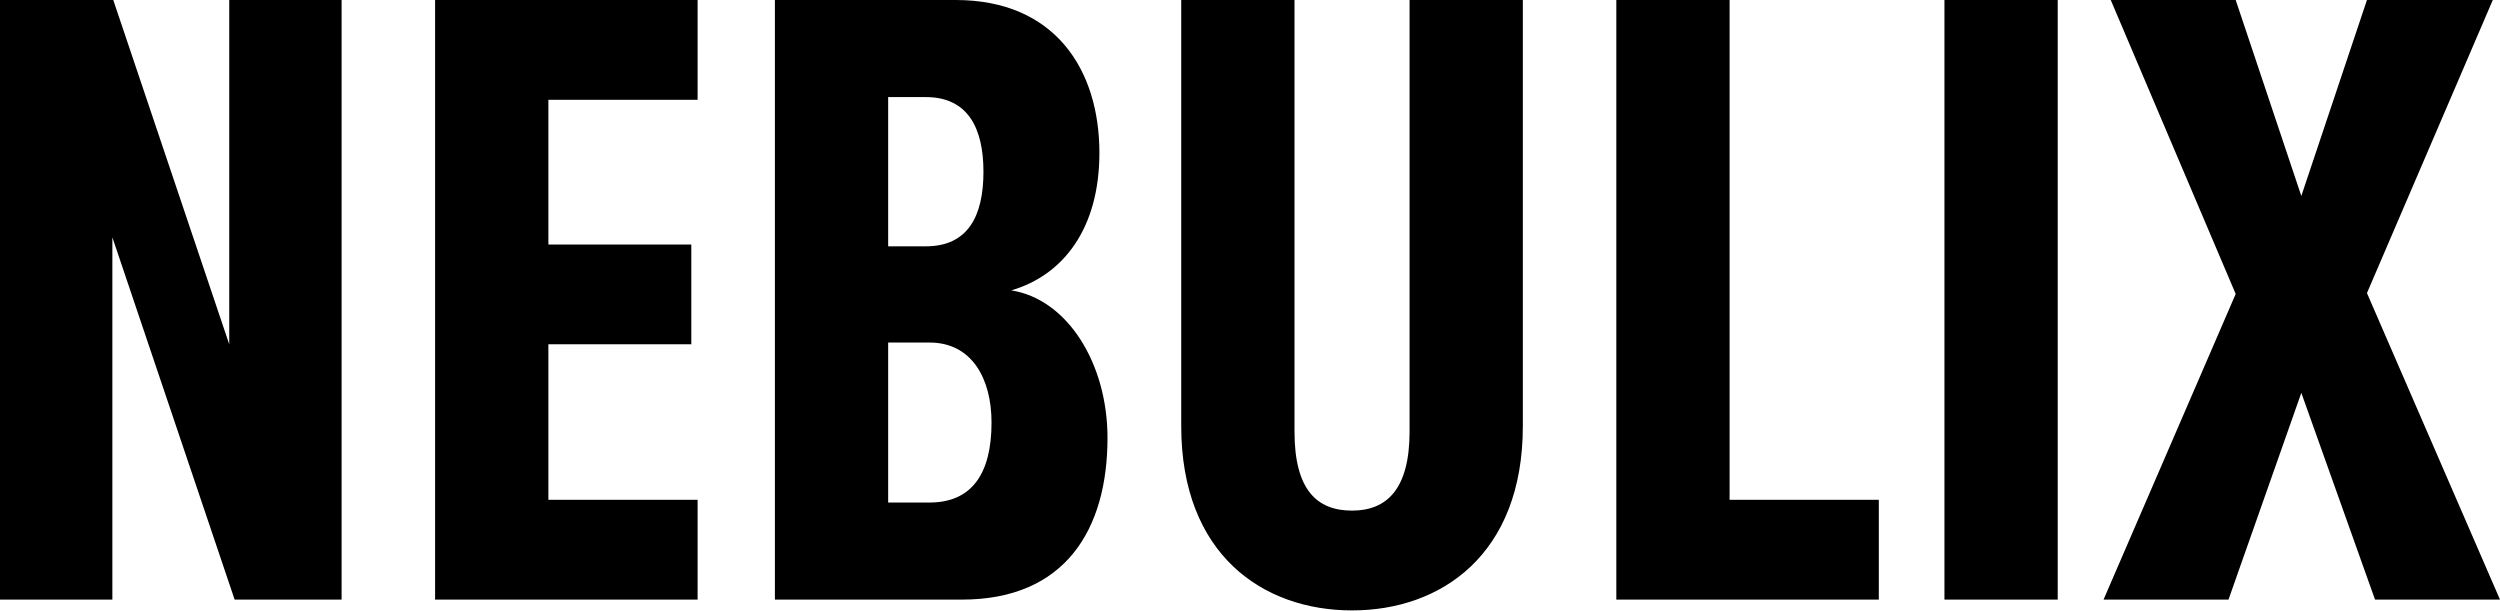
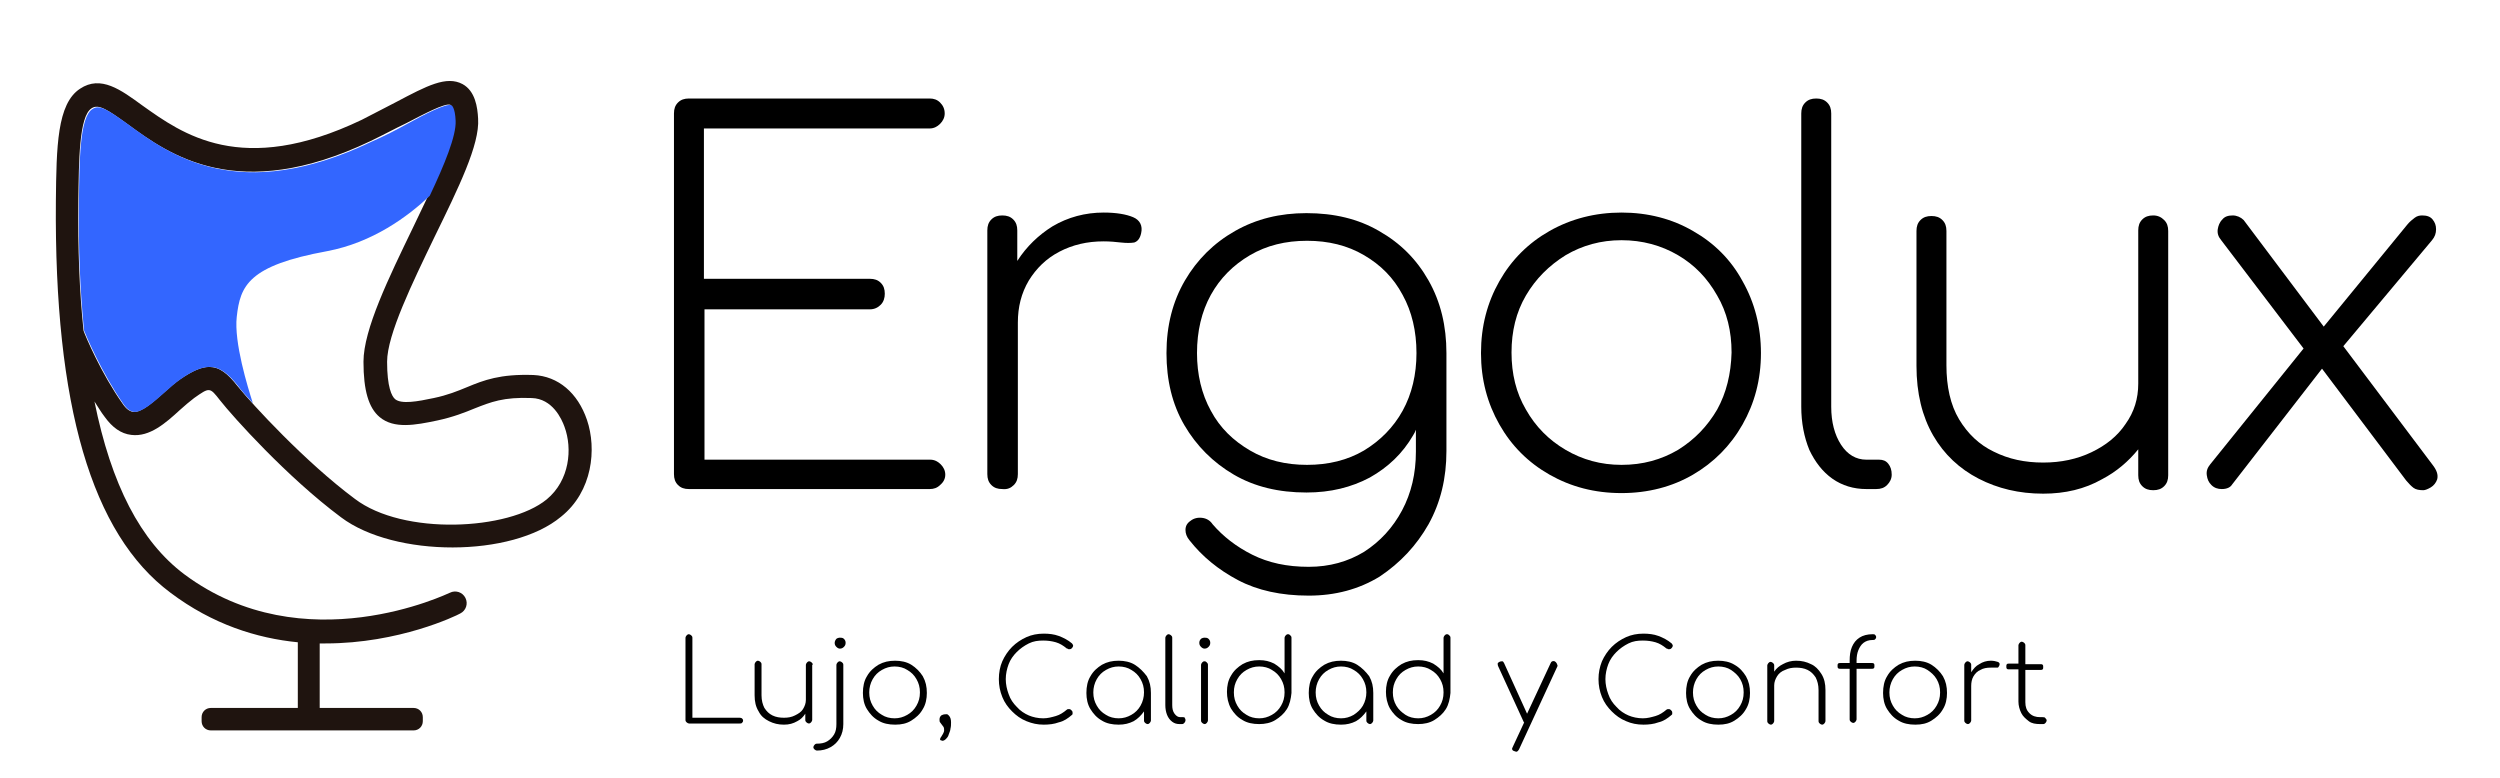
- <svg xmlns="http://www.w3.org/2000/svg" xml:space="preserve" style="enable-background:new 0 0 1164.06 284.21" viewBox="0 0 1164.06 284.21">
-   <path d="M109.25 279.19 52.32 110.5v168.69H0V0h52.74l54 160.32V0h52.32v279.19h-49.81zm93.34 0V0h122.23v46.46h-69.48v67.39h66.55v46.46h-66.55v72.41h69.48v46.46H202.59zm158.22 0V0h84.13c46.46 0 66.97 32.65 66.97 71.16 0 35.16-16.74 56.93-41.02 64.04 26.37 4.19 44.79 34.32 44.79 68.65 0 42.7-19.67 75.34-67.81 75.34h-87.06zm52.74-164.5h17.58c19.67 0 26.79-14.23 26.79-34.74 0-20.09-7.12-34.74-26.79-34.74h-17.58v69.48zm0 119.3h19.25c19.67 0 28.88-13.39 28.88-37.25 0-20.51-9.21-37.25-28.88-37.25h-19.25v74.5zM550.01 0h52.74v200.92c0 27.21 10.46 36.83 26.79 36.83 15.91 0 26.79-9.63 26.79-36.83V0h52.74v198.41c0 59.86-38.09 85.81-79.53 85.81s-79.53-25.95-79.53-85.81V0zM752.6 279.19V0h52.74v232.73h69.48v46.46H752.6zm152.78 0V0h52.74v279.19h-52.74zm200.49 0-34.32-96.27-33.91 96.27h-58.18l61.53-142.32L982.81 0h58.18l30.56 91.25L1102.11 0h58.6l-58.6 136.46 61.95 142.74h-58.19z" fill="currentColor" />
+ <svg xmlns="http://www.w3.org/2000/svg" version="1.1" id="Capa_1" x="0px" y="0px" viewBox="0 0 434 135" style="enable-background:new 0 0 434 135;" xml:space="preserve">
+   <style type="text/css">
+ 	.st0{fill:#1F140F;}
+ 	.st1{fill:#3366FF;}
+ </style>
+   <g>
+     <path d="M164.1,82.4c0-0.7-0.3-1.3-0.8-1.8c-0.5-0.5-1.1-0.8-1.8-0.8h-39.2V53.7H151c0.8,0,1.4-0.3,1.9-0.8   c0.5-0.5,0.7-1.2,0.7-1.9c0-0.8-0.2-1.4-0.7-1.9c-0.5-0.5-1.1-0.7-1.9-0.7h-28.8V22.3h39.2c0.7,0,1.3-0.3,1.8-0.8   c0.5-0.5,0.8-1.1,0.8-1.8c0-0.8-0.3-1.4-0.8-1.9c-0.5-0.5-1.1-0.7-1.8-0.7h-41.8c-0.8,0-1.4,0.2-1.9,0.7c-0.5,0.5-0.7,1.1-0.7,1.9   v62.6c0,0.8,0.2,1.4,0.7,1.9c0.5,0.5,1.1,0.7,1.9,0.7h41.8c0.7,0,1.3-0.2,1.8-0.7C163.8,83.7,164.1,83.1,164.1,82.4z" />
+     <path d="M176,84.2c0.5-0.5,0.7-1.1,0.7-1.9V56c0-2.7,0.6-5.1,1.9-7.3c1.3-2.1,3-3.8,5.3-5s4.8-1.8,7.7-1.8c1.1,0,2.1,0.1,3,0.2   c0.9,0.1,1.7,0.1,2.3,0c0.6-0.2,1-0.7,1.2-1.6c0.3-1.3-0.2-2.3-1.4-2.8c-1.2-0.5-2.9-0.8-5.1-0.8c-3.2,0-6.2,0.8-8.9,2.4   c-2.4,1.5-4.5,3.5-6.1,6v-5.3c0-0.8-0.2-1.4-0.7-1.9c-0.5-0.5-1.1-0.7-1.9-0.7c-0.8,0-1.4,0.2-1.9,0.7c-0.5,0.5-0.7,1.1-0.7,1.9   v42.3c0,0.8,0.2,1.4,0.7,1.9c0.5,0.5,1.1,0.7,1.9,0.7C174.9,85,175.5,84.7,176,84.2z" />
+     <path d="M248,91c2.1-3.8,3.1-8,3.1-12.7v-17c0-4.7-1-8.9-3.1-12.6s-4.9-6.5-8.6-8.6c-3.6-2.1-7.8-3.1-12.6-3.1   c-4.6,0-8.7,1-12.4,3.1c-3.7,2.1-6.6,5-8.7,8.6c-2.1,3.6-3.2,7.8-3.2,12.6c0,4.7,1,8.9,3.1,12.5c2.1,3.6,5,6.5,8.6,8.6   c3.6,2.1,7.8,3.1,12.6,3.1c4.2,0,7.8-0.9,11-2.6c3.2-1.8,5.7-4.2,7.5-7.3c0.2-0.3,0.4-0.7,0.5-1v3.8c0,3.8-0.8,7.2-2.4,10.2   c-1.6,3-3.8,5.4-6.6,7.2c-2.8,1.7-6,2.6-9.6,2.6c-3.8,0-7-0.7-9.8-2.1c-2.8-1.4-5.1-3.2-6.9-5.3c-0.4-0.6-1-1-1.8-1.1   s-1.5,0.1-2,0.5c-0.6,0.4-0.9,0.9-0.9,1.6c0,0.6,0.2,1.2,0.7,1.8c2.2,2.8,5,5.1,8.4,6.9c3.4,1.8,7.5,2.7,12.3,2.7   c4.6,0,8.7-1.1,12.3-3.3C243.1,97.7,245.9,94.7,248,91z M243.5,71.3c-1.6,2.9-3.9,5.2-6.7,6.9c-2.9,1.7-6.2,2.5-9.9,2.5   c-3.7,0-7-0.8-9.9-2.5c-2.9-1.7-5.2-3.9-6.8-6.9c-1.6-2.9-2.4-6.3-2.4-10c0-3.8,0.8-7.2,2.4-10.1c1.6-2.9,3.9-5.2,6.8-6.9   c2.9-1.7,6.2-2.5,9.9-2.5c3.7,0,7,0.8,9.9,2.5c2.9,1.7,5.1,3.9,6.7,6.9c1.6,2.9,2.4,6.3,2.4,10.1C245.9,65,245.1,68.4,243.5,71.3z" />
+     <path d="M293.9,40.1c-3.6-2.1-7.8-3.2-12.4-3.2c-4.6,0-8.8,1.1-12.5,3.2c-3.7,2.1-6.6,5-8.7,8.7c-2.1,3.7-3.2,7.8-3.2,12.5   c0,4.6,1.1,8.7,3.2,12.4c2.1,3.7,5,6.6,8.7,8.7c3.7,2.1,7.8,3.2,12.5,3.2c4.6,0,8.8-1.1,12.4-3.2c3.6-2.1,6.5-5,8.6-8.7   c2.1-3.7,3.2-7.8,3.2-12.4c0-4.6-1.1-8.8-3.2-12.5C300.5,45.1,297.6,42.2,293.9,40.1z M298.1,71.1c-1.7,2.9-3.9,5.2-6.8,7   c-2.9,1.7-6.1,2.6-9.8,2.6c-3.6,0-6.8-0.9-9.7-2.6c-2.9-1.7-5.2-4-6.9-7c-1.7-2.9-2.5-6.2-2.5-9.9c0-3.7,0.8-7,2.5-9.9   c1.7-2.9,4-5.2,6.9-7c2.9-1.7,6.1-2.6,9.7-2.6c3.6,0,6.9,0.9,9.8,2.6c2.9,1.7,5.1,4,6.8,7c1.7,2.9,2.5,6.2,2.5,9.9   C300.5,64.9,299.7,68.2,298.1,71.1z" />
+     <path d="M328.4,82.4c0-0.8-0.2-1.4-0.6-1.9c-0.4-0.5-0.9-0.7-1.6-0.7H324c-1.8,0-3.3-0.9-4.4-2.6c-1.1-1.7-1.7-3.9-1.7-6.6V19.7   c0-0.8-0.2-1.4-0.7-1.9c-0.5-0.5-1.1-0.7-1.9-0.7c-0.8,0-1.4,0.2-1.9,0.7c-0.5,0.5-0.7,1.1-0.7,1.9v50.9c0,2.8,0.5,5.3,1.4,7.5   c1,2.1,2.3,3.8,4,5c1.7,1.2,3.7,1.8,5.9,1.8h1.7c0.8,0,1.4-0.2,1.9-0.7C328.1,83.7,328.4,83.1,328.4,82.4z" />
+     <path d="M373.8,37.4c-0.8,0-1.4,0.2-1.9,0.7c-0.5,0.5-0.7,1.1-0.7,1.9v26.6c0,2.6-0.7,4.9-2.2,7c-1.4,2.1-3.4,3.7-5.9,4.9   c-2.5,1.2-5.3,1.8-8.4,1.8c-3.2,0-6-0.6-8.6-1.9c-2.5-1.2-4.5-3.1-6-5.6c-1.5-2.5-2.2-5.7-2.2-9.4V40.1c0-0.8-0.2-1.4-0.7-1.9   c-0.5-0.5-1.1-0.7-1.9-0.7c-0.8,0-1.4,0.2-1.9,0.7c-0.5,0.5-0.7,1.1-0.7,1.9v23.4c0,4.8,1,8.8,2.9,12.1s4.6,5.8,7.9,7.5   c3.3,1.7,7,2.6,11.2,2.6c3.8,0,7.2-0.8,10.2-2.5c2.5-1.3,4.6-3.1,6.3-5.2v4.5c0,0.8,0.2,1.4,0.7,1.9c0.5,0.5,1.1,0.7,1.9,0.7   c0.8,0,1.4-0.2,1.9-0.7c0.5-0.5,0.7-1.1,0.7-1.9V40.1c0-0.8-0.2-1.4-0.7-1.9C375.2,37.7,374.6,37.4,373.8,37.4z" />
+     <path d="M422.3,80.7l-15.5-20.6l15.4-18.4c0.5-0.6,0.7-1.2,0.7-1.9c0-0.7-0.2-1.2-0.6-1.7c-0.4-0.5-1-0.7-1.8-0.7   c-0.5,0-0.9,0.1-1.3,0.4c-0.4,0.3-0.9,0.7-1.3,1.2l-14.5,17.7l-13.9-18.5c-0.5-0.5-1.2-0.8-1.9-0.8c-0.8,0-1.4,0.2-1.8,0.7   c-0.5,0.5-0.7,1.1-0.8,1.7c-0.1,0.7,0.1,1.3,0.6,1.9l14.3,18.8l-16.2,20.1c-0.5,0.6-0.7,1.2-0.6,1.9c0.1,0.7,0.3,1.2,0.8,1.7   c0.5,0.5,1.1,0.7,1.8,0.7c0.9,0,1.5-0.3,1.8-0.8L403.1,64l14.6,19.4c0.5,0.6,0.9,1,1.3,1.3s1,0.4,1.7,0.4c0.3,0,0.8-0.2,1.3-0.5   c0.5-0.3,0.9-0.8,1.1-1.4C423.3,82.4,423,81.6,422.3,80.7z" />
+     <path d="M128.4,124.6h-8.2v-13.9c0-0.2-0.1-0.3-0.2-0.4c-0.1-0.1-0.3-0.2-0.4-0.2c-0.2,0-0.3,0.1-0.4,0.2c-0.1,0.1-0.2,0.3-0.2,0.4   v14.3c0,0.2,0.1,0.3,0.2,0.4c0.1,0.1,0.3,0.2,0.4,0.2h8.8c0.2,0,0.3,0,0.4-0.1c0.1-0.1,0.2-0.2,0.2-0.4s-0.1-0.3-0.2-0.4   C128.8,124.7,128.6,124.6,128.4,124.6z" />
+     <path d="M141.1,115.4c0-0.2-0.1-0.3-0.2-0.4c-0.1-0.1-0.3-0.2-0.4-0.2c-0.2,0-0.3,0.1-0.4,0.2c-0.1,0.1-0.2,0.3-0.2,0.4v6.1   c0,0.6-0.2,1.1-0.5,1.6c-0.3,0.5-0.8,0.8-1.4,1.1s-1.2,0.4-1.9,0.4c-0.7,0-1.4-0.1-2-0.4c-0.6-0.3-1-0.7-1.4-1.3   c-0.3-0.6-0.5-1.3-0.5-2.2v-5.4c0-0.2-0.1-0.3-0.2-0.4c-0.1-0.1-0.3-0.2-0.4-0.2c-0.2,0-0.3,0.1-0.4,0.2c-0.1,0.1-0.2,0.3-0.2,0.4   v5.4c0,1.1,0.2,2,0.7,2.8c0.4,0.8,1,1.3,1.8,1.7c0.8,0.4,1.6,0.6,2.6,0.6c0.9,0,1.6-0.2,2.3-0.6c0.6-0.3,1-0.7,1.4-1.3v1.1   c0,0.2,0.1,0.3,0.2,0.4c0.1,0.1,0.3,0.2,0.4,0.2c0.2,0,0.3-0.1,0.4-0.2c0.1-0.1,0.2-0.3,0.2-0.4V115.4z" />
+     <path d="M145.8,110.7c-0.2,0-0.5,0.1-0.6,0.2s-0.3,0.4-0.3,0.7c0,0.3,0.1,0.5,0.3,0.7c0.2,0.2,0.4,0.3,0.6,0.3   c0.3,0,0.5-0.1,0.7-0.3c0.2-0.2,0.3-0.4,0.3-0.7c0-0.3-0.1-0.5-0.3-0.7S146,110.7,145.8,110.7z" />
+     <path d="M145.8,114.8c-0.2,0-0.3,0.1-0.4,0.2s-0.2,0.3-0.2,0.4v10.3c0,0.7-0.1,1.3-0.4,1.8c-0.3,0.5-0.7,0.9-1.2,1.2   c-0.5,0.3-1.1,0.4-1.8,0.4c-0.2,0-0.3,0.1-0.4,0.2c-0.1,0.1-0.2,0.3-0.2,0.4c0,0.2,0.1,0.3,0.2,0.4c0.1,0.1,0.3,0.2,0.4,0.2   c0.9,0,1.7-0.2,2.4-0.6c0.7-0.4,1.2-0.9,1.6-1.6c0.4-0.7,0.6-1.5,0.6-2.4v-10.3c0-0.2-0.1-0.3-0.2-0.4S145.9,114.8,145.8,114.8z" />
+     <path d="M158.2,115.4c-0.8-0.5-1.8-0.7-2.8-0.7c-1.1,0-2,0.2-2.9,0.7c-0.8,0.5-1.5,1.1-2,2c-0.5,0.8-0.7,1.8-0.7,2.9   c0,1,0.2,2,0.7,2.8c0.5,0.8,1.1,1.5,2,2c0.8,0.5,1.8,0.7,2.9,0.7c1.1,0,2-0.2,2.8-0.7c0.8-0.5,1.5-1.1,2-2c0.5-0.8,0.7-1.8,0.7-2.8   c0-1.1-0.2-2-0.7-2.9C159.7,116.6,159,115.9,158.2,115.4z M159.1,122.5c-0.4,0.7-0.9,1.2-1.6,1.6c-0.7,0.4-1.4,0.6-2.2,0.6   c-0.8,0-1.6-0.2-2.2-0.6c-0.7-0.4-1.2-0.9-1.6-1.6s-0.6-1.4-0.6-2.3c0-0.8,0.2-1.6,0.6-2.3s0.9-1.2,1.6-1.6   c0.7-0.4,1.4-0.6,2.2-0.6c0.8,0,1.6,0.2,2.2,0.6c0.7,0.4,1.2,0.9,1.6,1.6s0.6,1.4,0.6,2.3C159.7,121.1,159.5,121.8,159.1,122.5z" />
+     <path d="M164.1,124c-0.3,0-0.5,0.1-0.7,0.2c-0.2,0.2-0.3,0.4-0.3,0.7c0,0.2,0,0.4,0.1,0.5c0.1,0.1,0.2,0.3,0.3,0.4   c0.1,0.1,0.2,0.3,0.3,0.4c0.1,0.2,0.1,0.4,0.1,0.6c0,0.2-0.1,0.4-0.2,0.6c-0.1,0.2-0.2,0.3-0.3,0.5c-0.1,0.1-0.2,0.3-0.2,0.4   c0,0.1,0,0.2,0.1,0.2s0.2,0.1,0.3,0.1c0.2,0,0.4-0.1,0.6-0.3c0.2-0.2,0.4-0.4,0.5-0.8c0.1-0.3,0.3-0.7,0.3-1   c0.1-0.4,0.1-0.7,0.1-1.1c0-0.5-0.1-0.9-0.4-1.2S164.4,124,164.1,124z" />
+     <path d="M176.5,113.2c0.6-0.6,1.3-1.1,2.1-1.5c0.8-0.4,1.6-0.5,2.5-0.5c0.8,0,1.5,0.1,2.2,0.3s1.3,0.6,1.8,1   c0.1,0.1,0.1,0.1,0.2,0.1c0.1,0,0.1,0.1,0.2,0.1c0.1,0,0.1,0,0.2,0c0.2,0,0.3-0.1,0.4-0.2c0.1-0.1,0.2-0.3,0.2-0.4   s-0.1-0.3-0.2-0.4c-0.7-0.6-1.5-1-2.3-1.3c-0.8-0.3-1.7-0.4-2.6-0.4c-1.1,0-2.1,0.2-3,0.6s-1.8,1-2.5,1.7c-0.7,0.7-1.3,1.6-1.7,2.5   s-0.6,2-0.6,3.1c0,1.1,0.2,2.1,0.6,3.1s1,1.8,1.7,2.5s1.5,1.3,2.5,1.7s1.9,0.6,3,0.6c0.9,0,1.8-0.1,2.6-0.4   c0.9-0.2,1.6-0.7,2.3-1.3c0.1-0.1,0.1-0.1,0.1-0.2c0-0.1,0-0.1,0-0.2c0-0.2-0.1-0.3-0.2-0.4c-0.1-0.1-0.2-0.2-0.4-0.2   s-0.3,0-0.4,0.1c-0.6,0.5-1.2,0.9-1.9,1.1c-0.7,0.2-1.4,0.4-2.2,0.4c-0.9,0-1.8-0.2-2.5-0.5s-1.5-0.8-2.1-1.5   c-0.6-0.6-1.1-1.3-1.4-2.2c-0.3-0.8-0.5-1.7-0.5-2.6c0-0.9,0.2-1.8,0.5-2.6C175.4,114.5,175.9,113.8,176.5,113.2z" />
+     <path d="M197,115.4c-0.8-0.5-1.8-0.7-2.8-0.7c-1.1,0-2,0.2-2.9,0.7c-0.8,0.5-1.5,1.1-2,2c-0.5,0.8-0.7,1.8-0.7,2.9   c0,1,0.2,2,0.7,2.8c0.5,0.8,1.1,1.5,2,2c0.8,0.5,1.8,0.7,2.9,0.7c1,0,1.8-0.2,2.6-0.6c0.7-0.4,1.3-1,1.8-1.7v1.6   c0,0.2,0.1,0.3,0.2,0.4c0.1,0.1,0.3,0.2,0.4,0.2c0.2,0,0.3-0.1,0.4-0.2c0.1-0.1,0.2-0.3,0.2-0.4v-4.8c0-1.1-0.2-2-0.7-2.9   C198.5,116.6,197.8,115.9,197,115.4z M196.4,124.1c-0.7,0.4-1.4,0.6-2.2,0.6c-0.8,0-1.6-0.2-2.2-0.6c-0.7-0.4-1.2-0.9-1.6-1.6   s-0.6-1.4-0.6-2.3c0-0.8,0.2-1.6,0.6-2.3s0.9-1.2,1.6-1.6c0.7-0.4,1.4-0.6,2.2-0.6c0.8,0,1.6,0.2,2.2,0.6c0.7,0.4,1.2,0.9,1.6,1.6   s0.6,1.4,0.6,2.3c0,0.8-0.2,1.6-0.6,2.3S197.1,123.7,196.4,124.1z" />
+     <path d="M205.4,124.5h-0.5c-0.4,0-0.7-0.2-1-0.6c-0.3-0.4-0.4-0.9-0.4-1.5v-11.7c0-0.2-0.1-0.3-0.2-0.4c-0.1-0.1-0.3-0.2-0.4-0.2   c-0.2,0-0.3,0.1-0.4,0.2s-0.2,0.3-0.2,0.4v11.7c0,0.6,0.1,1.2,0.3,1.7c0.2,0.5,0.5,0.9,0.9,1.2c0.4,0.3,0.8,0.4,1.3,0.4h0.4   c0.2,0,0.3-0.1,0.4-0.2c0.1-0.1,0.2-0.3,0.2-0.4c0-0.2,0-0.3-0.1-0.4C205.7,124.5,205.5,124.5,205.4,124.5z" />
+     <path d="M209.1,114.8c-0.2,0-0.3,0.1-0.4,0.2s-0.2,0.3-0.2,0.4v9.7c0,0.2,0.1,0.3,0.2,0.4c0.1,0.1,0.3,0.2,0.4,0.2   c0.2,0,0.3-0.1,0.4-0.2c0.1-0.1,0.2-0.3,0.2-0.4v-9.7c0-0.2-0.1-0.3-0.2-0.4C209.4,114.9,209.3,114.8,209.1,114.8z" />
+     <path d="M209.1,110.7c-0.2,0-0.5,0.1-0.6,0.2c-0.2,0.2-0.3,0.4-0.3,0.7c0,0.3,0.1,0.5,0.3,0.7c0.2,0.2,0.4,0.3,0.6,0.3   c0.3,0,0.5-0.1,0.7-0.3c0.2-0.2,0.3-0.4,0.3-0.7c0-0.3-0.1-0.5-0.3-0.7S209.3,110.7,209.1,110.7z" />
+     <path d="M223.6,110.1c-0.2,0-0.3,0.1-0.4,0.2c-0.1,0.1-0.2,0.3-0.2,0.4v6.2c-0.4-0.7-1-1.2-1.8-1.7c-0.8-0.4-1.6-0.6-2.6-0.6   c-1.1,0-2,0.2-2.9,0.7c-0.8,0.5-1.5,1.1-2,2c-0.5,0.8-0.7,1.8-0.7,2.8s0.2,2,0.7,2.9c0.5,0.8,1.1,1.5,2,2c0.8,0.5,1.8,0.7,2.9,0.7   c1,0,2-0.2,2.8-0.7s1.5-1.1,2-1.9s0.7-1.8,0.8-2.8v-9.6c0-0.2-0.1-0.3-0.2-0.4C223.9,110.2,223.8,110.1,223.6,110.1z M222.4,122.5   c-0.4,0.7-0.9,1.2-1.6,1.6c-0.7,0.4-1.4,0.6-2.2,0.6c-0.8,0-1.6-0.2-2.2-0.6c-0.7-0.4-1.2-0.9-1.6-1.6s-0.6-1.4-0.6-2.3   s0.2-1.6,0.6-2.3s0.9-1.2,1.6-1.6c0.7-0.4,1.4-0.6,2.2-0.6c0.8,0,1.6,0.2,2.2,0.6c0.7,0.4,1.2,0.9,1.6,1.6s0.6,1.4,0.6,2.3   S222.8,121.8,222.4,122.5z" />
+     <path d="M235.6,115.4c-0.8-0.5-1.8-0.7-2.8-0.7c-1.1,0-2,0.2-2.9,0.7c-0.8,0.5-1.5,1.1-2,2c-0.5,0.8-0.7,1.8-0.7,2.9   c0,1,0.2,2,0.7,2.8c0.5,0.8,1.1,1.5,2,2c0.8,0.5,1.8,0.7,2.9,0.7c1,0,1.8-0.2,2.6-0.6c0.7-0.4,1.3-1,1.8-1.7v1.6   c0,0.2,0.1,0.3,0.2,0.4c0.1,0.1,0.3,0.2,0.4,0.2c0.2,0,0.3-0.1,0.4-0.2c0.1-0.1,0.2-0.3,0.2-0.4v-4.8c0-1.1-0.2-2-0.7-2.9   C237.1,116.6,236.4,115.9,235.6,115.4z M235,124.1c-0.7,0.4-1.4,0.6-2.2,0.6c-0.8,0-1.6-0.2-2.2-0.6c-0.7-0.4-1.2-0.9-1.6-1.6   s-0.6-1.4-0.6-2.3c0-0.8,0.2-1.6,0.6-2.3s0.9-1.2,1.6-1.6c0.7-0.4,1.4-0.6,2.2-0.6c0.8,0,1.6,0.2,2.2,0.6c0.7,0.4,1.2,0.9,1.6,1.6   s0.6,1.4,0.6,2.3c0,0.8-0.2,1.6-0.6,2.3S235.6,123.7,235,124.1z" />
+     <path d="M251.2,110.1c-0.2,0-0.3,0.1-0.4,0.2c-0.1,0.1-0.2,0.3-0.2,0.4v6.2c-0.4-0.7-1-1.2-1.8-1.7c-0.8-0.4-1.6-0.6-2.6-0.6   c-1.1,0-2,0.2-2.9,0.7c-0.8,0.5-1.5,1.1-2,2c-0.5,0.8-0.7,1.8-0.7,2.8s0.2,2,0.7,2.9c0.5,0.8,1.1,1.5,2,2c0.8,0.5,1.8,0.7,2.9,0.7   c1,0,2-0.2,2.8-0.7s1.5-1.1,2-1.9c0.5-0.8,0.7-1.8,0.8-2.8v-9.6c0-0.2-0.1-0.3-0.2-0.4S251.4,110.1,251.2,110.1z M250,122.5   c-0.4,0.7-0.9,1.2-1.6,1.6c-0.7,0.4-1.4,0.6-2.2,0.6c-0.8,0-1.6-0.2-2.2-0.6s-1.2-0.9-1.6-1.6s-0.6-1.4-0.6-2.3s0.2-1.6,0.6-2.3   s0.9-1.2,1.6-1.6s1.4-0.6,2.2-0.6c0.8,0,1.6,0.2,2.2,0.6c0.7,0.4,1.2,0.9,1.6,1.6s0.6,1.4,0.6,2.3S250.4,121.8,250,122.5z" />
+     <path d="M269.9,114.8c-0.3-0.1-0.6,0-0.7,0.3l-4.1,8.8l-4-8.8c-0.1-0.2-0.2-0.3-0.3-0.3c-0.1,0-0.3,0-0.5,0.1   c-0.2,0.1-0.3,0.2-0.3,0.3s0,0.3,0.1,0.5l4.4,9.6c0,0.1,0.1,0.1,0.1,0.1l-2,4.3c-0.2,0.3-0.1,0.6,0.3,0.7c0.1,0,0.2,0.1,0.3,0.1   c0.2,0,0.3-0.1,0.5-0.4l6.7-14.5C270.3,115.2,270.2,115,269.9,114.8z" />
+     <path d="M280.6,113.2c0.6-0.6,1.3-1.1,2.1-1.5c0.8-0.4,1.6-0.5,2.5-0.5c0.8,0,1.5,0.1,2.2,0.3s1.3,0.6,1.8,1   c0.1,0.1,0.1,0.1,0.2,0.1c0.1,0,0.1,0.1,0.2,0.1c0.1,0,0.1,0,0.2,0c0.2,0,0.3-0.1,0.4-0.2c0.1-0.1,0.2-0.3,0.2-0.4   s-0.1-0.3-0.2-0.4c-0.7-0.6-1.5-1-2.3-1.3c-0.8-0.3-1.7-0.4-2.6-0.4c-1.1,0-2.1,0.2-3,0.6c-0.9,0.4-1.8,1-2.5,1.7   c-0.7,0.7-1.3,1.6-1.7,2.5c-0.4,1-0.6,2-0.6,3.1c0,1.1,0.2,2.1,0.6,3.1s1,1.8,1.7,2.5c0.7,0.7,1.5,1.3,2.5,1.7   c0.9,0.4,1.9,0.6,3,0.6c0.9,0,1.8-0.1,2.6-0.4c0.9-0.2,1.6-0.7,2.3-1.3c0.1-0.1,0.1-0.1,0.1-0.2c0-0.1,0-0.1,0-0.2   c0-0.2-0.1-0.3-0.2-0.4c-0.1-0.1-0.2-0.2-0.4-0.2c-0.1,0-0.3,0-0.4,0.1c-0.6,0.5-1.2,0.9-1.9,1.1c-0.7,0.2-1.4,0.4-2.2,0.4   c-0.9,0-1.8-0.2-2.5-0.5s-1.5-0.8-2.1-1.5c-0.6-0.6-1.1-1.3-1.4-2.2c-0.3-0.8-0.5-1.7-0.5-2.6c0-0.9,0.2-1.8,0.5-2.6   C279.5,114.5,280,113.8,280.6,113.2z" />
+     <path d="M301.1,115.4c-0.8-0.5-1.8-0.7-2.8-0.7c-1.1,0-2,0.2-2.9,0.7c-0.8,0.5-1.5,1.1-2,2c-0.5,0.8-0.7,1.8-0.7,2.9   c0,1,0.2,2,0.7,2.8c0.5,0.8,1.1,1.5,2,2c0.8,0.5,1.8,0.7,2.9,0.7c1.1,0,2-0.2,2.8-0.7c0.8-0.5,1.5-1.1,2-2c0.5-0.8,0.7-1.8,0.7-2.8   c0-1.1-0.2-2-0.7-2.9C302.6,116.6,302,115.9,301.1,115.4z M302.1,122.5c-0.4,0.7-0.9,1.2-1.6,1.6s-1.4,0.6-2.2,0.6   c-0.8,0-1.6-0.2-2.2-0.6c-0.7-0.4-1.2-0.9-1.6-1.6s-0.6-1.4-0.6-2.3c0-0.8,0.2-1.6,0.6-2.3s0.9-1.2,1.6-1.6   c0.7-0.4,1.4-0.6,2.2-0.6c0.8,0,1.6,0.2,2.2,0.6s1.2,0.9,1.6,1.6s0.6,1.4,0.6,2.3C302.7,121.1,302.5,121.8,302.1,122.5z" />
+     <path d="M314.4,115.3c-0.8-0.4-1.6-0.6-2.6-0.6c-0.8,0-1.6,0.2-2.3,0.6c-0.6,0.3-1.1,0.7-1.5,1.3v-1.1c0-0.2-0.1-0.3-0.2-0.4   s-0.3-0.2-0.4-0.2c-0.2,0-0.3,0.1-0.4,0.2c-0.1,0.1-0.2,0.3-0.2,0.4v9.7c0,0.2,0.1,0.3,0.2,0.4c0.1,0.1,0.3,0.2,0.4,0.2   c0.2,0,0.3-0.1,0.4-0.2c0.1-0.1,0.2-0.3,0.2-0.4V119c0-0.6,0.2-1.1,0.5-1.6c0.3-0.5,0.8-0.9,1.4-1.1c0.6-0.3,1.2-0.4,1.9-0.4   c0.7,0,1.4,0.1,2,0.4s1,0.7,1.4,1.3c0.3,0.6,0.5,1.3,0.5,2.2v5.4c0,0.2,0.1,0.3,0.2,0.4c0.1,0.1,0.3,0.2,0.4,0.2   c0.2,0,0.3-0.1,0.4-0.2c0.1-0.1,0.2-0.3,0.2-0.4v-5.4c0-1.1-0.2-2-0.7-2.8C315.7,116.2,315.1,115.6,314.4,115.3z" />
+     <path d="M325.1,110.1c-0.9,0-1.7,0.2-2.3,0.6c-0.6,0.4-1,0.9-1.3,1.6c-0.3,0.7-0.4,1.5-0.4,2.4v0.4h-1.6c-0.2,0-0.3,0-0.4,0.1   s-0.1,0.2-0.1,0.4s0,0.3,0.1,0.4s0.2,0.1,0.4,0.1h1.6v8.8c0,0.2,0.1,0.3,0.2,0.4c0.1,0.1,0.3,0.2,0.4,0.2c0.2,0,0.3-0.1,0.4-0.2   c0.1-0.1,0.2-0.3,0.2-0.4v-8.8h2.6c0.2,0,0.3,0,0.4-0.1c0.1-0.1,0.1-0.2,0.1-0.4s0-0.3-0.1-0.4c-0.1-0.1-0.2-0.1-0.4-0.1h-2.6v-0.4   c0-0.7,0.1-1.3,0.3-1.8c0.2-0.5,0.5-1,0.9-1.3c0.4-0.3,0.9-0.5,1.6-0.5c0.2,0,0.3,0,0.4-0.1c0.1-0.1,0.2-0.2,0.2-0.4   s-0.1-0.3-0.2-0.4S325.3,110.1,325.1,110.1z" />
+     <path d="M335.3,115.4c-0.8-0.5-1.8-0.7-2.8-0.7c-1.1,0-2,0.2-2.9,0.7c-0.8,0.5-1.5,1.1-2,2c-0.5,0.8-0.7,1.8-0.7,2.9   c0,1,0.2,2,0.7,2.8c0.5,0.8,1.1,1.5,2,2c0.8,0.5,1.8,0.7,2.9,0.7c1.1,0,2-0.2,2.8-0.7c0.8-0.5,1.5-1.1,2-2c0.5-0.8,0.7-1.8,0.7-2.8   c0-1.1-0.2-2-0.7-2.9C336.8,116.6,336.1,115.9,335.3,115.4z M336.2,122.5c-0.4,0.7-0.9,1.2-1.6,1.6s-1.4,0.6-2.2,0.6   c-0.8,0-1.6-0.2-2.2-0.6c-0.7-0.4-1.2-0.9-1.6-1.6s-0.6-1.4-0.6-2.3c0-0.8,0.2-1.6,0.6-2.3s0.9-1.2,1.6-1.6   c0.7-0.4,1.4-0.6,2.2-0.6c0.8,0,1.6,0.2,2.2,0.6s1.2,0.9,1.6,1.6s0.6,1.4,0.6,2.3C336.8,121.1,336.6,121.8,336.2,122.5z" />
+     <path d="M346.8,114.9c-0.3-0.1-0.7-0.2-1.2-0.2c-0.7,0-1.4,0.2-2,0.6c-0.6,0.3-1,0.8-1.4,1.4v-1.3c0-0.2-0.1-0.3-0.2-0.4   s-0.3-0.2-0.4-0.2c-0.2,0-0.3,0.1-0.4,0.2c-0.1,0.1-0.2,0.3-0.2,0.4v9.7c0,0.2,0.1,0.3,0.2,0.4c0.1,0.1,0.3,0.2,0.4,0.2   c0.2,0,0.3-0.1,0.4-0.2c0.1-0.1,0.2-0.3,0.2-0.4v-6c0-0.6,0.1-1.2,0.4-1.7s0.7-0.9,1.2-1.1c0.5-0.3,1.1-0.4,1.8-0.4   c0.3,0,0.5,0,0.7,0c0.2,0,0.4,0,0.5,0c0.1,0,0.2-0.2,0.3-0.4C347.2,115.2,347.1,115,346.8,114.9z" />
+     <path d="M354.6,124.5h-0.4c-0.8,0-1.4-0.2-1.9-0.7c-0.5-0.5-0.7-1.1-0.7-1.9v-5.6h2.6c0.2,0,0.3,0,0.4-0.1s0.1-0.2,0.1-0.4   s0-0.3-0.1-0.4s-0.2-0.1-0.4-0.1h-2.6V112c0-0.2-0.1-0.3-0.2-0.4c-0.1-0.1-0.3-0.2-0.4-0.2c-0.2,0-0.3,0.1-0.4,0.2   c-0.1,0.1-0.2,0.3-0.2,0.4v3.2h-1.6c-0.2,0-0.3,0-0.4,0.1c-0.1,0.1-0.1,0.2-0.1,0.4s0,0.3,0.1,0.4c0.1,0.1,0.2,0.1,0.4,0.1h1.6v5.6   c0,0.7,0.2,1.4,0.5,2c0.3,0.6,0.8,1,1.3,1.4s1.2,0.5,2,0.5h0.5c0.2,0,0.3-0.1,0.4-0.2c0.1-0.1,0.2-0.3,0.2-0.4   c0-0.2-0.1-0.3-0.2-0.4C355,124.5,354.8,124.5,354.6,124.5z" />
+   </g>
+   <path class="st0" d="M101.9,72.9c-1.6-4.7-5-7.6-9.3-7.8c-5.8-0.2-8.6,0.9-11.5,2.1c-1.7,0.7-3.4,1.4-5.8,1.9  c-2.8,0.6-5.6,1.1-6.7,0.2c-0.6-0.5-1.4-2.1-1.4-6.5c0-4.7,4.4-13.7,8.2-21.6c4.2-8.6,7.9-16.1,7.6-20.6c-0.1-2-0.5-4.8-2.7-6  c-2.8-1.5-6.2,0.3-11.5,3.1c-1.8,0.9-3.8,2-6,3.1c-20.9,10-31.2,2.4-38.1-2.5c-3.7-2.7-7.2-5.3-10.8-2.9C9.9,18,9.8,25.5,9.7,34.9  c-0.3,35.5,6.2,57.8,19.9,68c7.3,5.5,15,7.9,22.1,8.6c0,0,0,0.1,0,0.1v11.3H36.6c-0.9,0-1.6,0.7-1.6,1.6v0.7c0,0.9,0.7,1.6,1.6,1.6  h35.2c0.9,0,1.6-0.7,1.6-1.6v-0.7c0-0.9-0.7-1.6-1.6-1.6H55.5v-11.2c0.3,0,0.7,0,1,0c12.8,0,22.7-4.8,23.4-5.2  c1-0.5,1.4-1.7,0.9-2.7c-0.5-1-1.7-1.4-2.7-0.9c-0.3,0.1-25.3,12.3-46.1-3.2c-7.6-5.7-12.7-15.6-15.6-30c0.6,0.9,1.1,1.8,1.8,2.7  c1.3,1.8,2.8,2.9,4.6,3.1c3.2,0.4,6-2.1,8.4-4.3c0.9-0.8,1.7-1.5,2.5-2.1c2.7-1.9,2.7-1.9,4.5,0.4c2.2,2.8,11.6,13.3,21,20.3  c9.3,7,29.7,7,38.2-0.1C102.9,85.3,103.6,77.9,101.9,72.9z M94.9,86.7c-6.6,5.4-24.9,6.3-33.3-0.1C53,80.2,43.8,70.2,41.3,67.1  c-1.8-2.3-3.2-3.4-5-3.4c-1.4,0-2.9,0.7-5,2.1c-1,0.7-1.9,1.5-2.9,2.4c-1.7,1.5-3.9,3.5-5.3,3.3c-0.6-0.1-1.2-0.5-1.8-1.4  c-3.7-5.2-6.5-11.8-6.8-12.7c-0.7-6.7-1-14.2-0.9-22.5c0.1-6.9,0.1-14.7,2.3-16.1c1.2-0.8,2.7,0.2,6.3,2.8  c7.1,5.2,19.1,13.9,42.1,2.9c2.3-1.1,4.3-2.2,6.2-3.1c2.9-1.5,6.8-3.6,7.7-3.2c0,0,0.5,0.4,0.7,2.7c0.2,3.4-3.6,11.1-7.2,18.6  c-4.2,8.7-8.6,17.7-8.6,23.3c0,5,0.9,8,2.8,9.6c2.5,2.1,6.2,1.4,10,0.6c2.8-0.6,4.8-1.4,6.5-2.1c2.8-1.1,5-2,9.9-1.8  c3.6,0.1,5.2,3.6,5.7,5C99.4,77.9,98.9,83.4,94.9,86.7z" />
+   <path class="st1" d="M13.7,34.9c-0.1,8.2,0.2,15.7,0.9,22.5c0.3,0.8,3.1,7.4,6.8,12.7c0.6,0.9,1.2,1.3,1.8,1.4  c1.4,0.2,3.6-1.8,5.3-3.3c1-0.9,1.9-1.7,2.9-2.4c2-1.4,3.6-2.1,5-2.1c1.7,0,3.2,1.1,5,3.4c0.5,0.7,1.4,1.7,2.5,2.9  c-0.9-2.8-3.3-10.6-2.8-15c0.6-5.4,2-8.9,15.7-11.4c7.9-1.5,14-6,17.8-9.6c2.6-5.5,4.6-10.4,4.5-13c-0.1-2.4-0.7-2.7-0.7-2.7  c-0.8-0.5-4.8,1.6-7.7,3.2c-1.8,1-3.9,2.1-6.2,3.1c-23,11-35,2.3-42.1-2.9c-3.6-2.6-5.1-3.6-6.3-2.8C13.8,20.2,13.8,28,13.7,34.9z" />
</svg>
